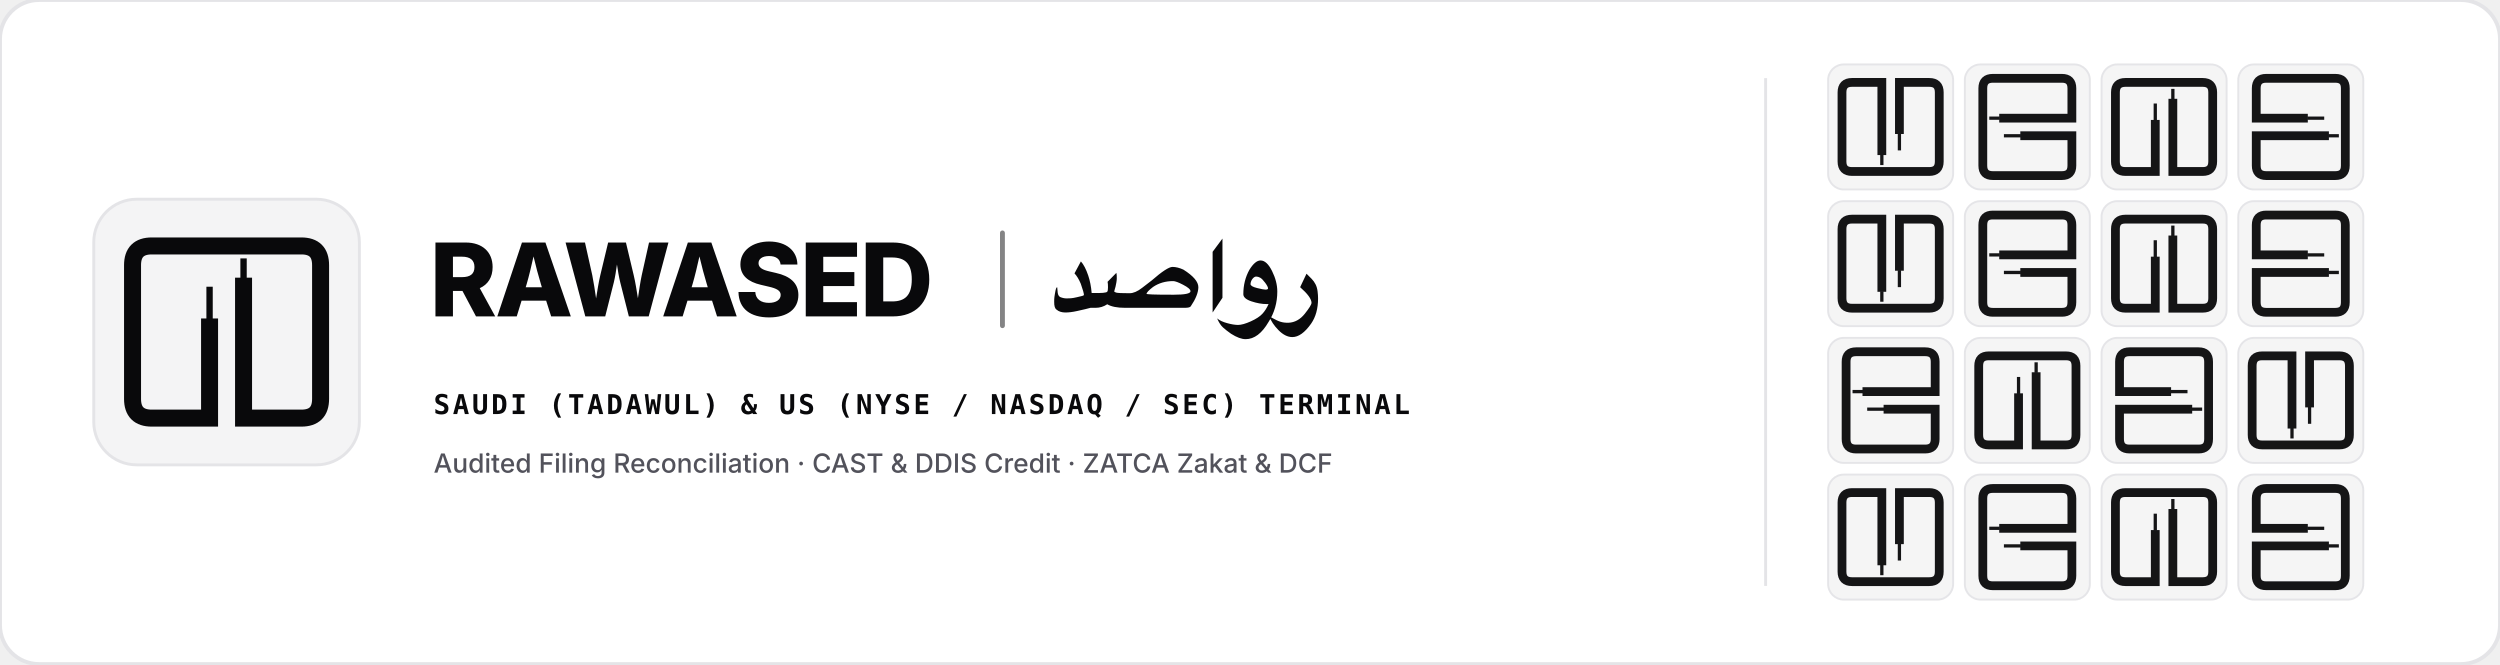
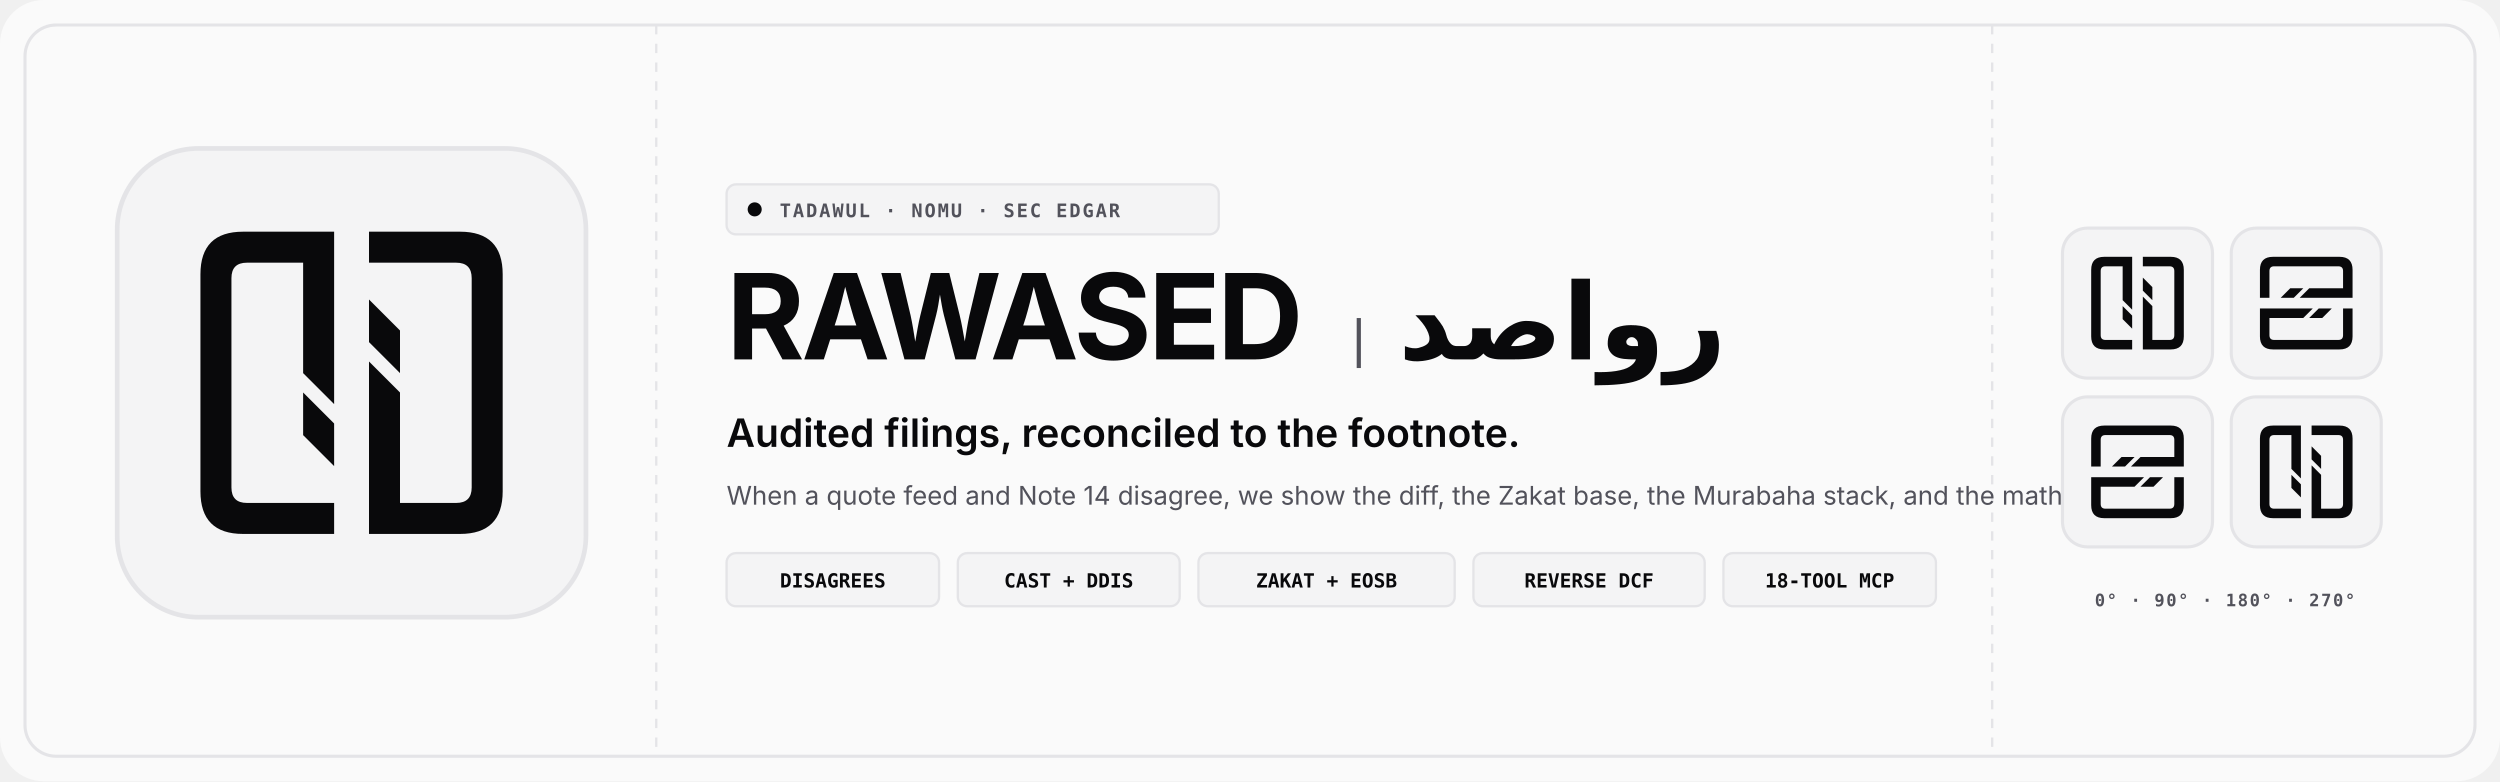
- <svg xmlns="http://www.w3.org/2000/svg" viewBox="0 0 1280 340" width="100%" height="100%">
-   <defs>
-     <clipPath id="text-col-clip">
-       <rect x="216" y="0" width="676" height="340" />
-     </clipPath>
-   </defs>
-   <rect x="0" y="0" width="1280" height="340" rx="20" fill="#FFFFFF" stroke="#E4E4E7" stroke-width="2" />
-   <g transform="translate(48, 102)">
-     <rect x="0" y="0" width="136" height="136" rx="22" fill="#F4F4F5" stroke="#E4E4E7" stroke-width="1.5" />
-     <svg x="10" y="10" width="116" height="116" viewBox="0 0 100 100">
-       <path d="M 42.5 44 V 88 H 17 Q 8.5 88 8.5 79.5 V 20.5 Q 8.5 12 17 12 H 83 Q 91.5 12 91.5 20.5 V 79.5 Q 91.5 88 83 88 H 57.5 V 26" stroke="#09090B" stroke-width="7.5" stroke-linecap="butt" stroke-linejoin="miter" fill="none" />
-       <line x1="42.5" y1="30" x2="42.5" y2="44.5" stroke="#09090B" stroke-width="2.8" stroke-linecap="butt" />
-       <line x1="57.5" y1="17.5" x2="57.5" y2="26.5" stroke="#09090B" stroke-width="2.8" stroke-linecap="butt" />
+ <svg xmlns="http://www.w3.org/2000/svg" viewBox="0 0 1600 500" width="1600" height="500">
+   <rect width="1600" height="500" rx="28" fill="#FAFAFA" />
+   <rect x="16" y="16" width="1568" height="468" rx="20" fill="none" stroke="#E4E4E7" stroke-width="2" />
+   <line x1="420" y1="16" x2="420" y2="484" stroke="#E4E4E7" stroke-width="1.5" stroke-dasharray="6 6" />
+   <line x1="1275" y1="16" x2="1275" y2="484" stroke="#E4E4E7" stroke-width="1.5" stroke-dasharray="6 6" />
+   <g transform="translate(75, 95)">
+     <rect width="300" height="300" rx="52" fill="#F4F4F5" stroke="#E4E4E7" stroke-width="3" />
+     <svg x="26" y="26" width="248" height="248" viewBox="0 0 100 100">
+       <path d="M 45.5 89 H 22 Q 11 89 11 78 V 22 Q 11 11 22 11 H 45.5 V 55.5 L 37.5 47.5 V 19 H 23 Q 19 19 19 23 V 77 Q 19 81 23 81 H 45.5 Z" fill="#09090B" />
+       <polygon points="37.5,52.5 45.5,60.5 45.5,71.5 37.5,63.5" fill="#09090B" />
+       <path d="M 54.5 11 H 78 Q 89 11 89 22 V 78 Q 89 89 78 89 H 54.5 V 44.5 L 62.5 52.5 V 81 H 77 Q 81 81 81 77 V 23 Q 81 19 77 19 H 54.5 Z" fill="#09090B" />
+       <polygon points="54.5,28.5 62.5,36.5 62.5,47.5 54.5,39.5" fill="#09090B" />
    </svg>
  </g>
-   <g clip-path="url(#text-col-clip)">
-     <text x="220" y="162" fill="#09090B" font-family="-apple-system, BlinkMacSystemFont, 'Inter', 'Helvetica Neue', Arial, sans-serif" font-size="52" font-weight="800" letter-spacing="-1">RAWASED</text>
-     <rect x="512" y="118" width="2.5" height="50" rx="1.25" fill="#09090B" opacity="0.5" />
-     <g transform="translate(536, 160) scale(1.06)">
-       <path d="M21.00 -2.24 Q20.43 -2.06 18.49 -1.60 Q16.55 -1.15 14.62 -0.72 Q11.42 -0.00 8.84 -0.00 Q6.15 -0.07 4.72 -1.36 Q3.48 -2.10 3.53 -5.18 Q3.53 -5.56 3.55 -6.41 Q3.57 -7.26 3.89 -9.10 Q4.20 -10.94 4.43 -11.56 Q4.66 -12.18 4.91 -12.18 Q4.95 -12.18 5.00 -12.16 L5.15 -10.49 Q5.22 -8.07 6.40 -7.48 Q8.00 -6.80 9.61 -6.80 Q10.53 -6.80 11.62 -6.88 Q12.70 -6.96 14.44 -7.37 Q17.90 -8.07 17.90 -8.45 Q17.90 -9.58 16.37 -13.90 Q15.01 -17.13 13.34 -18.90 L16.43 -24.68 Q18.40 -22.49 19.96 -17.90 Q21.23 -14.17 21.63 -9.43 L23.40 -9.43 L23.40 -2.26 L21.07 -2.26 Q21.02 -2.24 21.00 -2.24 Z M39.96 -9.31 Q42.65 -9.31 45.98 -11.89 Q48.98 -14.13 50.59 -15.44 Q58.14 -22.02 60.67 -22.02 Q63.09 -22.02 65.94 -20.71 Q73.17 -16.16 73.17 -12.21 Q73.12 -8.34 69.51 -3.01 Q69.08 -2.26 66.57 -2.26 L37.79 -2.26 Q32.05 -2.26 29.16 -3.98 Q26.60 -2.26 23.49 -2.26 L22.04 -2.26 L22.04 -9.43 Q28.66 -9.25 29.16 -10.06 Q29.52 -10.47 29.52 -12.18 Q29.52 -13.97 29.32 -14.83 L33.57 -19.15 Q33.66 -18.74 33.73 -18.08 Q33.79 -17.43 33.77 -16.52 Q33.77 -15.73 33.58 -14.57 Q33.39 -13.40 33.16 -12.48 Q32.93 -11.55 32.73 -10.97 Q32.53 -10.40 32.53 -10.19 Q32.59 -9.90 33.50 -9.61 Q34.40 -9.31 39.96 -9.31 Z M69.37 -10.26 Q69.37 -11.57 65.80 -13.40 Q62.41 -15.17 60.99 -15.17 Q55.45 -15.17 51.29 -12.34 Q48.15 -9.95 48.15 -8.95 Q48.44 -8.84 51.03 -8.71 Q53.62 -8.59 61.32 -8.59 Q69.37 -8.59 69.37 -10.26 Z M84.81 -7.10 L80.06 -0.00 L80.06 -29.32 L84.81 -35.71 Z M111.30 -10.13 Q111.30 -2.06 107.10 4.52 Q102.26 12.88 96.00 12.88 Q93.06 12.88 88.95 10.26 Q86.62 8.63 85.06 7.21 Q83.50 5.79 82.23 2.85 Q84.04 4.34 87.05 5.13 Q90.10 5.99 92.34 6.01 Q94.71 5.99 98.50 4.28 Q102.28 2.58 104.08 0.64 Q105.88 -1.29 107.08 -4.11 Q106.83 -4.09 106.61 -4.08 Q106.40 -4.07 106.19 -4.07 Q102.76 -4.07 98.82 -5.38 Q94.89 -6.69 94.89 -8.84 Q94.89 -15.37 97.83 -20.64 Q100.61 -25.14 103.21 -25.14 Q106.22 -25.14 108.76 -20.04 Q111.30 -14.94 111.30 -10.13 Z M106.83 -11.66 Q106.80 -12.52 105.42 -14.39 Q104.05 -16.25 103.03 -16.81 Q102.01 -17.36 101.08 -17.36 Q100.59 -17.36 100.10 -17.02 Q99.62 -16.68 99.22 -16.14 Q98.82 -15.60 98.60 -14.94 Q98.37 -14.29 98.37 -13.72 Q98.37 -12.61 101.49 -11.83 Q104.61 -11.05 105.58 -11.05 Q106.83 -11.05 106.83 -11.66 Z M130.99 -6.80 Q130.99 0.57 127.62 5.40 Q123.06 11.87 118.56 11.87 Q115.17 11.87 111.88 8.53 Q108.59 5.20 107.41 1.76 L108.63 2.51 Q109.88 3.19 110.84 3.66 Q111.80 4.14 112.70 4.43 Q113.61 4.72 114.57 4.85 Q115.53 4.97 116.77 4.95 Q121.29 4.72 124.56 0.63 Q127.83 -3.46 127.83 -4.70 Q127.78 -7.44 122.33 -12.23 L125.41 -18.74 Q126.79 -17.38 127.89 -16.25 Q129.00 -15.12 129.76 -13.64 Q130.52 -12.16 130.75 -10.26 Q130.99 -8.36 130.99 -6.80 Z" fill="#09090B" />
-     </g>
-     <text x="222" y="212" fill="#09090B" font-family="'JetBrains Mono', 'SF Mono', Menlo, monospace" font-size="14" font-weight="700" letter-spacing="1.4">SAUDI (TADAWUL) &amp; US (NYSE / NASDAQ / SEC) TERMINAL</text>
-     <text x="222" y="242" fill="#52525B" font-family="-apple-system, BlinkMacSystemFont, 'Inter', sans-serif" font-size="13.5" font-weight="500">Audited Filing Reconciliation · CAST &amp; DDIS Credit · ZATCA Zakat &amp; DCF</text>
-   </g>
-   <line x1="904" y1="40" x2="904" y2="300" stroke="#E4E4E7" stroke-width="1.5" />
-   <g transform="translate(936, 33)" opacity="0.95">
-     <g transform="translate(0, 0)">
-       <rect x="0" y="0" width="64" height="64" rx="8" fill="#F4F4F5" stroke="#E4E4E7" stroke-width="1" />
-       <svg x="2" y="2" width="60" height="60" viewBox="0 0 100 100">
-         <g transform="rotate(180 50 50)">
-           <path d="M 42.5 44 V 88 H 17 Q 8.5 88 8.5 79.5 V 20.5 Q 8.5 12 17 12 H 83 Q 91.5 12 91.5 20.5 V 79.5 Q 91.5 88 83 88 H 57.5 V 26" stroke="#09090B" stroke-width="7.5" stroke-linecap="butt" stroke-linejoin="miter" fill="none" />
-           <line x1="42.5" y1="30" x2="42.5" y2="44.5" stroke="#09090B" stroke-width="2.8" stroke-linecap="butt" />
-           <line x1="57.5" y1="17.5" x2="57.5" y2="26.5" stroke="#09090B" stroke-width="2.8" stroke-linecap="butt" />
-         </g>
-       </svg>
-     </g>
-     <g transform="translate(70, 0)">
-       <rect x="0" y="0" width="64" height="64" rx="8" fill="#F4F4F5" stroke="#E4E4E7" stroke-width="1" />
-       <svg x="2" y="2" width="60" height="60" viewBox="0 0 100 100">
-         <g transform="rotate(270 50 50)">
-           <path d="M 42.5 44 V 88 H 17 Q 8.5 88 8.5 79.5 V 20.5 Q 8.5 12 17 12 H 83 Q 91.5 12 91.5 20.5 V 79.5 Q 91.5 88 83 88 H 57.5 V 26" stroke="#09090B" stroke-width="7.5" stroke-linecap="butt" stroke-linejoin="miter" fill="none" />
-           <line x1="42.5" y1="30" x2="42.5" y2="44.5" stroke="#09090B" stroke-width="2.8" stroke-linecap="butt" />
-           <line x1="57.5" y1="17.5" x2="57.5" y2="26.5" stroke="#09090B" stroke-width="2.8" stroke-linecap="butt" />
-         </g>
-       </svg>
-     </g>
-     <g transform="translate(140, 0)">
-       <rect x="0" y="0" width="64" height="64" rx="8" fill="#F4F4F5" stroke="#E4E4E7" stroke-width="1" />
-       <svg x="2" y="2" width="60" height="60" viewBox="0 0 100 100">
-         <g transform="rotate(0 50 50)">
-           <path d="M 42.5 44 V 88 H 17 Q 8.5 88 8.5 79.5 V 20.5 Q 8.5 12 17 12 H 83 Q 91.5 12 91.5 20.5 V 79.5 Q 91.5 88 83 88 H 57.5 V 26" stroke="#09090B" stroke-width="7.5" stroke-linecap="butt" stroke-linejoin="miter" fill="none" />
-           <line x1="42.5" y1="30" x2="42.5" y2="44.5" stroke="#09090B" stroke-width="2.8" stroke-linecap="butt" />
-           <line x1="57.5" y1="17.5" x2="57.5" y2="26.5" stroke="#09090B" stroke-width="2.8" stroke-linecap="butt" />
-         </g>
-       </svg>
-     </g>
-     <g transform="translate(210, 0)">
-       <rect x="0" y="0" width="64" height="64" rx="8" fill="#F4F4F5" stroke="#E4E4E7" stroke-width="1" />
-       <svg x="2" y="2" width="60" height="60" viewBox="0 0 100 100">
-         <g transform="rotate(90 50 50)">
-           <path d="M 42.5 44 V 88 H 17 Q 8.5 88 8.5 79.5 V 20.5 Q 8.5 12 17 12 H 83 Q 91.5 12 91.5 20.5 V 79.5 Q 91.5 88 83 88 H 57.5 V 26" stroke="#09090B" stroke-width="7.5" stroke-linecap="butt" stroke-linejoin="miter" fill="none" />
-           <line x1="42.5" y1="30" x2="42.5" y2="44.5" stroke="#09090B" stroke-width="2.8" stroke-linecap="butt" />
-           <line x1="57.5" y1="17.5" x2="57.5" y2="26.5" stroke="#09090B" stroke-width="2.8" stroke-linecap="butt" />
-         </g>
-       </svg>
-     </g>
-     <g transform="translate(0, 70)">
-       <rect x="0" y="0" width="64" height="64" rx="8" fill="#F4F4F5" stroke="#E4E4E7" stroke-width="1" />
-       <svg x="2" y="2" width="60" height="60" viewBox="0 0 100 100">
-         <g transform="rotate(180 50 50)">
-           <path d="M 42.5 44 V 88 H 17 Q 8.5 88 8.5 79.5 V 20.5 Q 8.5 12 17 12 H 83 Q 91.5 12 91.5 20.5 V 79.5 Q 91.5 88 83 88 H 57.5 V 26" stroke="#09090B" stroke-width="7.5" stroke-linecap="butt" stroke-linejoin="miter" fill="none" />
-           <line x1="42.5" y1="30" x2="42.5" y2="44.5" stroke="#09090B" stroke-width="2.8" stroke-linecap="butt" />
-           <line x1="57.5" y1="17.5" x2="57.5" y2="26.5" stroke="#09090B" stroke-width="2.8" stroke-linecap="butt" />
-         </g>
-       </svg>
-     </g>
-     <g transform="translate(70, 70)">
-       <rect x="0" y="0" width="64" height="64" rx="8" fill="#F4F4F5" stroke="#E4E4E7" stroke-width="1" />
-       <svg x="2" y="2" width="60" height="60" viewBox="0 0 100 100">
-         <g transform="rotate(270 50 50)">
-           <path d="M 42.5 44 V 88 H 17 Q 8.5 88 8.5 79.5 V 20.5 Q 8.5 12 17 12 H 83 Q 91.5 12 91.5 20.5 V 79.5 Q 91.5 88 83 88 H 57.5 V 26" stroke="#09090B" stroke-width="7.5" stroke-linecap="butt" stroke-linejoin="miter" fill="none" />
-           <line x1="42.5" y1="30" x2="42.5" y2="44.5" stroke="#09090B" stroke-width="2.8" stroke-linecap="butt" />
-           <line x1="57.5" y1="17.5" x2="57.5" y2="26.5" stroke="#09090B" stroke-width="2.8" stroke-linecap="butt" />
-         </g>
-       </svg>
-     </g>
-     <g transform="translate(140, 70)">
-       <rect x="0" y="0" width="64" height="64" rx="8" fill="#F4F4F5" stroke="#E4E4E7" stroke-width="1" />
-       <svg x="2" y="2" width="60" height="60" viewBox="0 0 100 100">
-         <g transform="rotate(0 50 50)">
-           <path d="M 42.5 44 V 88 H 17 Q 8.5 88 8.5 79.5 V 20.5 Q 8.5 12 17 12 H 83 Q 91.5 12 91.5 20.5 V 79.5 Q 91.5 88 83 88 H 57.5 V 26" stroke="#09090B" stroke-width="7.5" stroke-linecap="butt" stroke-linejoin="miter" fill="none" />
-           <line x1="42.5" y1="30" x2="42.5" y2="44.5" stroke="#09090B" stroke-width="2.8" stroke-linecap="butt" />
-           <line x1="57.5" y1="17.5" x2="57.5" y2="26.5" stroke="#09090B" stroke-width="2.8" stroke-linecap="butt" />
-         </g>
-       </svg>
-     </g>
-     <g transform="translate(210, 70)">
-       <rect x="0" y="0" width="64" height="64" rx="8" fill="#F4F4F5" stroke="#E4E4E7" stroke-width="1" />
-       <svg x="2" y="2" width="60" height="60" viewBox="0 0 100 100">
-         <g transform="rotate(90 50 50)">
-           <path d="M 42.5 44 V 88 H 17 Q 8.5 88 8.5 79.5 V 20.5 Q 8.5 12 17 12 H 83 Q 91.5 12 91.5 20.5 V 79.5 Q 91.5 88 83 88 H 57.5 V 26" stroke="#09090B" stroke-width="7.5" stroke-linecap="butt" stroke-linejoin="miter" fill="none" />
-           <line x1="42.5" y1="30" x2="42.5" y2="44.5" stroke="#09090B" stroke-width="2.8" stroke-linecap="butt" />
-           <line x1="57.5" y1="17.5" x2="57.5" y2="26.5" stroke="#09090B" stroke-width="2.8" stroke-linecap="butt" />
-         </g>
-       </svg>
-     </g>
-     <g transform="translate(0, 140)">
-       <rect x="0" y="0" width="64" height="64" rx="8" fill="#F4F4F5" stroke="#E4E4E7" stroke-width="1" />
-       <svg x="2" y="2" width="60" height="60" viewBox="0 0 100 100">
-         <g transform="rotate(270 50 50)">
-           <path d="M 42.5 44 V 88 H 17 Q 8.5 88 8.5 79.5 V 20.5 Q 8.5 12 17 12 H 83 Q 91.5 12 91.5 20.5 V 79.5 Q 91.5 88 83 88 H 57.5 V 26" stroke="#09090B" stroke-width="7.5" stroke-linecap="butt" stroke-linejoin="miter" fill="none" />
-           <line x1="42.5" y1="30" x2="42.5" y2="44.5" stroke="#09090B" stroke-width="2.8" stroke-linecap="butt" />
-           <line x1="57.5" y1="17.5" x2="57.5" y2="26.5" stroke="#09090B" stroke-width="2.8" stroke-linecap="butt" />
-         </g>
-       </svg>
-     </g>
-     <g transform="translate(70, 140)">
-       <rect x="0" y="0" width="64" height="64" rx="8" fill="#F4F4F5" stroke="#E4E4E7" stroke-width="1" />
-       <svg x="2" y="2" width="60" height="60" viewBox="0 0 100 100">
-         <g transform="rotate(0 50 50)">
-           <path d="M 42.5 44 V 88 H 17 Q 8.5 88 8.5 79.5 V 20.5 Q 8.5 12 17 12 H 83 Q 91.5 12 91.5 20.5 V 79.5 Q 91.5 88 83 88 H 57.5 V 26" stroke="#09090B" stroke-width="7.5" stroke-linecap="butt" stroke-linejoin="miter" fill="none" />
-           <line x1="42.5" y1="30" x2="42.5" y2="44.5" stroke="#09090B" stroke-width="2.8" stroke-linecap="butt" />
-           <line x1="57.5" y1="17.5" x2="57.5" y2="26.5" stroke="#09090B" stroke-width="2.8" stroke-linecap="butt" />
-         </g>
-       </svg>
-     </g>
-     <g transform="translate(140, 140)">
-       <rect x="0" y="0" width="64" height="64" rx="8" fill="#F4F4F5" stroke="#E4E4E7" stroke-width="1" />
-       <svg x="2" y="2" width="60" height="60" viewBox="0 0 100 100">
-         <g transform="rotate(90 50 50)">
-           <path d="M 42.5 44 V 88 H 17 Q 8.5 88 8.5 79.5 V 20.5 Q 8.5 12 17 12 H 83 Q 91.5 12 91.5 20.5 V 79.5 Q 91.5 88 83 88 H 57.5 V 26" stroke="#09090B" stroke-width="7.5" stroke-linecap="butt" stroke-linejoin="miter" fill="none" />
-           <line x1="42.5" y1="30" x2="42.5" y2="44.5" stroke="#09090B" stroke-width="2.8" stroke-linecap="butt" />
-           <line x1="57.5" y1="17.5" x2="57.5" y2="26.5" stroke="#09090B" stroke-width="2.8" stroke-linecap="butt" />
-         </g>
-       </svg>
-     </g>
-     <g transform="translate(210, 140)">
-       <rect x="0" y="0" width="64" height="64" rx="8" fill="#F4F4F5" stroke="#E4E4E7" stroke-width="1" />
-       <svg x="2" y="2" width="60" height="60" viewBox="0 0 100 100">
-         <g transform="rotate(180 50 50)">
-           <path d="M 42.5 44 V 88 H 17 Q 8.5 88 8.5 79.5 V 20.5 Q 8.5 12 17 12 H 83 Q 91.5 12 91.5 20.5 V 79.5 Q 91.5 88 83 88 H 57.5 V 26" stroke="#09090B" stroke-width="7.5" stroke-linecap="butt" stroke-linejoin="miter" fill="none" />
-           <line x1="42.5" y1="30" x2="42.5" y2="44.5" stroke="#09090B" stroke-width="2.8" stroke-linecap="butt" />
-           <line x1="57.5" y1="17.5" x2="57.5" y2="26.5" stroke="#09090B" stroke-width="2.8" stroke-linecap="butt" />
-         </g>
-       </svg>
-     </g>
-     <g transform="translate(0, 210)">
-       <rect x="0" y="0" width="64" height="64" rx="8" fill="#F4F4F5" stroke="#E4E4E7" stroke-width="1" />
-       <svg x="2" y="2" width="60" height="60" viewBox="0 0 100 100">
-         <g transform="rotate(180 50 50)">
-           <path d="M 42.5 44 V 88 H 17 Q 8.5 88 8.5 79.5 V 20.5 Q 8.5 12 17 12 H 83 Q 91.5 12 91.5 20.5 V 79.5 Q 91.5 88 83 88 H 57.5 V 26" stroke="#09090B" stroke-width="7.5" stroke-linecap="butt" stroke-linejoin="miter" fill="none" />
-           <line x1="42.5" y1="30" x2="42.5" y2="44.5" stroke="#09090B" stroke-width="2.8" stroke-linecap="butt" />
-           <line x1="57.5" y1="17.5" x2="57.5" y2="26.5" stroke="#09090B" stroke-width="2.8" stroke-linecap="butt" />
-         </g>
-       </svg>
-     </g>
-     <g transform="translate(70, 210)">
-       <rect x="0" y="0" width="64" height="64" rx="8" fill="#F4F4F5" stroke="#E4E4E7" stroke-width="1" />
-       <svg x="2" y="2" width="60" height="60" viewBox="0 0 100 100">
-         <g transform="rotate(270 50 50)">
-           <path d="M 42.5 44 V 88 H 17 Q 8.5 88 8.5 79.5 V 20.5 Q 8.5 12 17 12 H 83 Q 91.5 12 91.5 20.5 V 79.5 Q 91.5 88 83 88 H 57.5 V 26" stroke="#09090B" stroke-width="7.5" stroke-linecap="butt" stroke-linejoin="miter" fill="none" />
-           <line x1="42.5" y1="30" x2="42.5" y2="44.5" stroke="#09090B" stroke-width="2.8" stroke-linecap="butt" />
-           <line x1="57.5" y1="17.5" x2="57.5" y2="26.5" stroke="#09090B" stroke-width="2.8" stroke-linecap="butt" />
-         </g>
-       </svg>
-     </g>
-     <g transform="translate(140, 210)">
-       <rect x="0" y="0" width="64" height="64" rx="8" fill="#F4F4F5" stroke="#E4E4E7" stroke-width="1" />
-       <svg x="2" y="2" width="60" height="60" viewBox="0 0 100 100">
-         <g transform="rotate(0 50 50)">
-           <path d="M 42.5 44 V 88 H 17 Q 8.5 88 8.5 79.5 V 20.5 Q 8.5 12 17 12 H 83 Q 91.5 12 91.5 20.5 V 79.5 Q 91.5 88 83 88 H 57.5 V 26" stroke="#09090B" stroke-width="7.5" stroke-linecap="butt" stroke-linejoin="miter" fill="none" />
-           <line x1="42.5" y1="30" x2="42.5" y2="44.5" stroke="#09090B" stroke-width="2.8" stroke-linecap="butt" />
-           <line x1="57.5" y1="17.5" x2="57.5" y2="26.5" stroke="#09090B" stroke-width="2.8" stroke-linecap="butt" />
-         </g>
-       </svg>
-     </g>
-     <g transform="translate(210, 210)">
-       <rect x="0" y="0" width="64" height="64" rx="8" fill="#F4F4F5" stroke="#E4E4E7" stroke-width="1" />
-       <svg x="2" y="2" width="60" height="60" viewBox="0 0 100 100">
-         <g transform="rotate(90 50 50)">
-           <path d="M 42.5 44 V 88 H 17 Q 8.5 88 8.5 79.5 V 20.5 Q 8.5 12 17 12 H 83 Q 91.5 12 91.5 20.5 V 79.5 Q 91.5 88 83 88 H 57.5 V 26" stroke="#09090B" stroke-width="7.5" stroke-linecap="butt" stroke-linejoin="miter" fill="none" />
-           <line x1="42.5" y1="30" x2="42.5" y2="44.5" stroke="#09090B" stroke-width="2.8" stroke-linecap="butt" />
-           <line x1="57.5" y1="17.5" x2="57.5" y2="26.5" stroke="#09090B" stroke-width="2.8" stroke-linecap="butt" />
-         </g>
-       </svg>
+   <g transform="translate(465, 118)">
+     <rect x="0" y="0" width="315" height="32" rx="6" fill="#F4F4F5" stroke="#E4E4E7" stroke-width="1.5" />
+     <circle cx="18" cy="16" r="4.5" fill="#09090B" />
+     <text x="34" y="21" fill="#52525B" font-family="IBM Plex Mono, monospace" font-size="12" font-weight="600" letter-spacing="1.2">TADAWUL · NOMU · SEC EDGAR</text>
+     <text x="0" y="112" fill="#09090B" font-family="IBM Plex Sans, -apple-system, sans-serif" font-size="76" font-weight="700" letter-spacing="-2">RAWASED</text>
+     <text x="395" y="110" fill="#52525B" font-family="IBM Plex Mono, monospace" font-size="32" font-weight="400">|</text>
+     <text x="430" y="112" fill="#09090B" font-family="IBM Plex Sans Arabic, Geeza Pro, sans-serif" font-size="68" font-weight="700">رواصد</text>
+     <text x="0" y="168" fill="#09090B" font-family="IBM Plex Sans, -apple-system, sans-serif" font-size="25" font-weight="600">Audited filings, reconciled to the footnote.</text>
+     <text x="0" y="205" fill="#52525B" font-family="IBM Plex Sans, -apple-system, sans-serif" font-size="16.5" font-weight="400">When a quote feed and Note 14 disagree, we show the diff, the Zakat base, the Murabaha stack, and the math.</text>
+     <g transform="translate(0, 236)">
+       <rect x="0" y="0" width="136" height="34" rx="6" fill="#F4F4F5" stroke="#E4E4E7" stroke-width="1.5" />
+       <text x="68" y="22" fill="#09090B" font-family="IBM Plex Mono, monospace" font-size="12.5" font-weight="600" text-anchor="middle">DISAGREES</text>
+       <rect x="148" y="0" width="142" height="34" rx="6" fill="#F4F4F5" stroke="#E4E4E7" stroke-width="1.5" />
+       <text x="219" y="22" fill="#09090B" font-family="IBM Plex Mono, monospace" font-size="12.5" font-weight="600" text-anchor="middle">CAST + DDIS</text>
+       <rect x="302" y="0" width="164" height="34" rx="6" fill="#F4F4F5" stroke="#E4E4E7" stroke-width="1.5" />
+       <text x="384" y="22" fill="#09090B" font-family="IBM Plex Mono, monospace" font-size="12.5" font-weight="600" text-anchor="middle">ZAKAT + EOSB</text>
+       <rect x="478" y="0" width="148" height="34" rx="6" fill="#F4F4F5" stroke="#E4E4E7" stroke-width="1.5" />
+       <text x="552" y="22" fill="#09090B" font-family="IBM Plex Mono, monospace" font-size="12.5" font-weight="600" text-anchor="middle">REVERSE DCF</text>
+       <rect x="638" y="0" width="136" height="34" rx="6" fill="#F4F4F5" stroke="#E4E4E7" stroke-width="1.5" />
+       <text x="706" y="22" fill="#09090B" font-family="IBM Plex Mono, monospace" font-size="12.5" font-weight="600" text-anchor="middle">18-TOOL MCP</text>
    </g>
  </g>
+   <g transform="translate(1320,146)">
+     <rect width="96" height="96" rx="16" fill="#F4F4F5" stroke="#E4E4E7" stroke-width="2" />
+     <svg x="10" y="10" width="76" height="76" viewBox="0 0 100 100">
+       <g transform="rotate(0 50 50)">
+         <path d="M 45.5 89 H 22 Q 11 89 11 78 V 22 Q 11 11 22 11 H 45.5 V 55.5 L 37.5 47.5 V 19 H 23 Q 19 19 19 23 V 77 Q 19 81 23 81 H 45.5 Z" fill="#09090B" />
+         <polygon points="37.5,52.5 45.5,60.5 45.5,71.5 37.5,63.5" fill="#09090B" />
+         <path d="M 54.5 11 H 78 Q 89 11 89 22 V 78 Q 89 89 78 89 H 54.5 V 44.5 L 62.5 52.5 V 81 H 77 Q 81 81 81 77 V 23 Q 81 19 77 19 H 54.5 Z" fill="#09090B" />
+         <polygon points="54.5,28.5 62.5,36.5 62.5,47.5 54.5,39.5" fill="#09090B" />
+       </g>
+     </svg>
+   </g>
+   <g transform="translate(1428,146)">
+     <rect width="96" height="96" rx="16" fill="#F4F4F5" stroke="#E4E4E7" stroke-width="2" />
+     <svg x="10" y="10" width="76" height="76" viewBox="0 0 100 100">
+       <g transform="rotate(90 50 50)">
+         <path d="M 45.5 89 H 22 Q 11 89 11 78 V 22 Q 11 11 22 11 H 45.5 V 55.5 L 37.5 47.5 V 19 H 23 Q 19 19 19 23 V 77 Q 19 81 23 81 H 45.5 Z" fill="#09090B" />
+         <polygon points="37.5,52.5 45.5,60.5 45.5,71.5 37.5,63.5" fill="#09090B" />
+         <path d="M 54.5 11 H 78 Q 89 11 89 22 V 78 Q 89 89 78 89 H 54.5 V 44.5 L 62.5 52.5 V 81 H 77 Q 81 81 81 77 V 23 Q 81 19 77 19 H 54.5 Z" fill="#09090B" />
+         <polygon points="54.5,28.5 62.5,36.5 62.5,47.5 54.5,39.5" fill="#09090B" />
+       </g>
+     </svg>
+   </g>
+   <g transform="translate(1320,254)">
+     <rect width="96" height="96" rx="16" fill="#F4F4F5" stroke="#E4E4E7" stroke-width="2" />
+     <svg x="10" y="10" width="76" height="76" viewBox="0 0 100 100">
+       <g transform="rotate(270 50 50)">
+         <path d="M 45.5 89 H 22 Q 11 89 11 78 V 22 Q 11 11 22 11 H 45.5 V 55.5 L 37.5 47.5 V 19 H 23 Q 19 19 19 23 V 77 Q 19 81 23 81 H 45.5 Z" fill="#09090B" />
+         <polygon points="37.5,52.5 45.5,60.5 45.5,71.5 37.5,63.5" fill="#09090B" />
+         <path d="M 54.5 11 H 78 Q 89 11 89 22 V 78 Q 89 89 78 89 H 54.5 V 44.5 L 62.5 52.5 V 81 H 77 Q 81 81 81 77 V 23 Q 81 19 77 19 H 54.5 Z" fill="#09090B" />
+         <polygon points="54.5,28.5 62.5,36.5 62.5,47.5 54.5,39.5" fill="#09090B" />
+       </g>
+     </svg>
+   </g>
+   <g transform="translate(1428,254)">
+     <rect width="96" height="96" rx="16" fill="#F4F4F5" stroke="#E4E4E7" stroke-width="2" />
+     <svg x="10" y="10" width="76" height="76" viewBox="0 0 100 100">
+       <g transform="rotate(180 50 50)">
+         <path d="M 45.5 89 H 22 Q 11 89 11 78 V 22 Q 11 11 22 11 H 45.5 V 55.5 L 37.5 47.5 V 19 H 23 Q 19 19 19 23 V 77 Q 19 81 23 81 H 45.5 Z" fill="#09090B" />
+         <polygon points="37.5,52.5 45.5,60.5 45.5,71.5 37.5,63.5" fill="#09090B" />
+         <path d="M 54.5 11 H 78 Q 89 11 89 22 V 78 Q 89 89 78 89 H 54.5 V 44.5 L 62.5 52.5 V 81 H 77 Q 81 81 81 77 V 23 Q 81 19 77 19 H 54.5 Z" fill="#09090B" />
+         <polygon points="54.5,28.5 62.5,36.5 62.5,47.5 54.5,39.5" fill="#09090B" />
+       </g>
+     </svg>
+   </g>
+   <text x="1424" y="388" fill="#52525B" font-family="IBM Plex Mono, monospace" font-size="11" font-weight="600" text-anchor="middle" letter-spacing="1">0° · 90° · 180° · 270°</text>
</svg>
